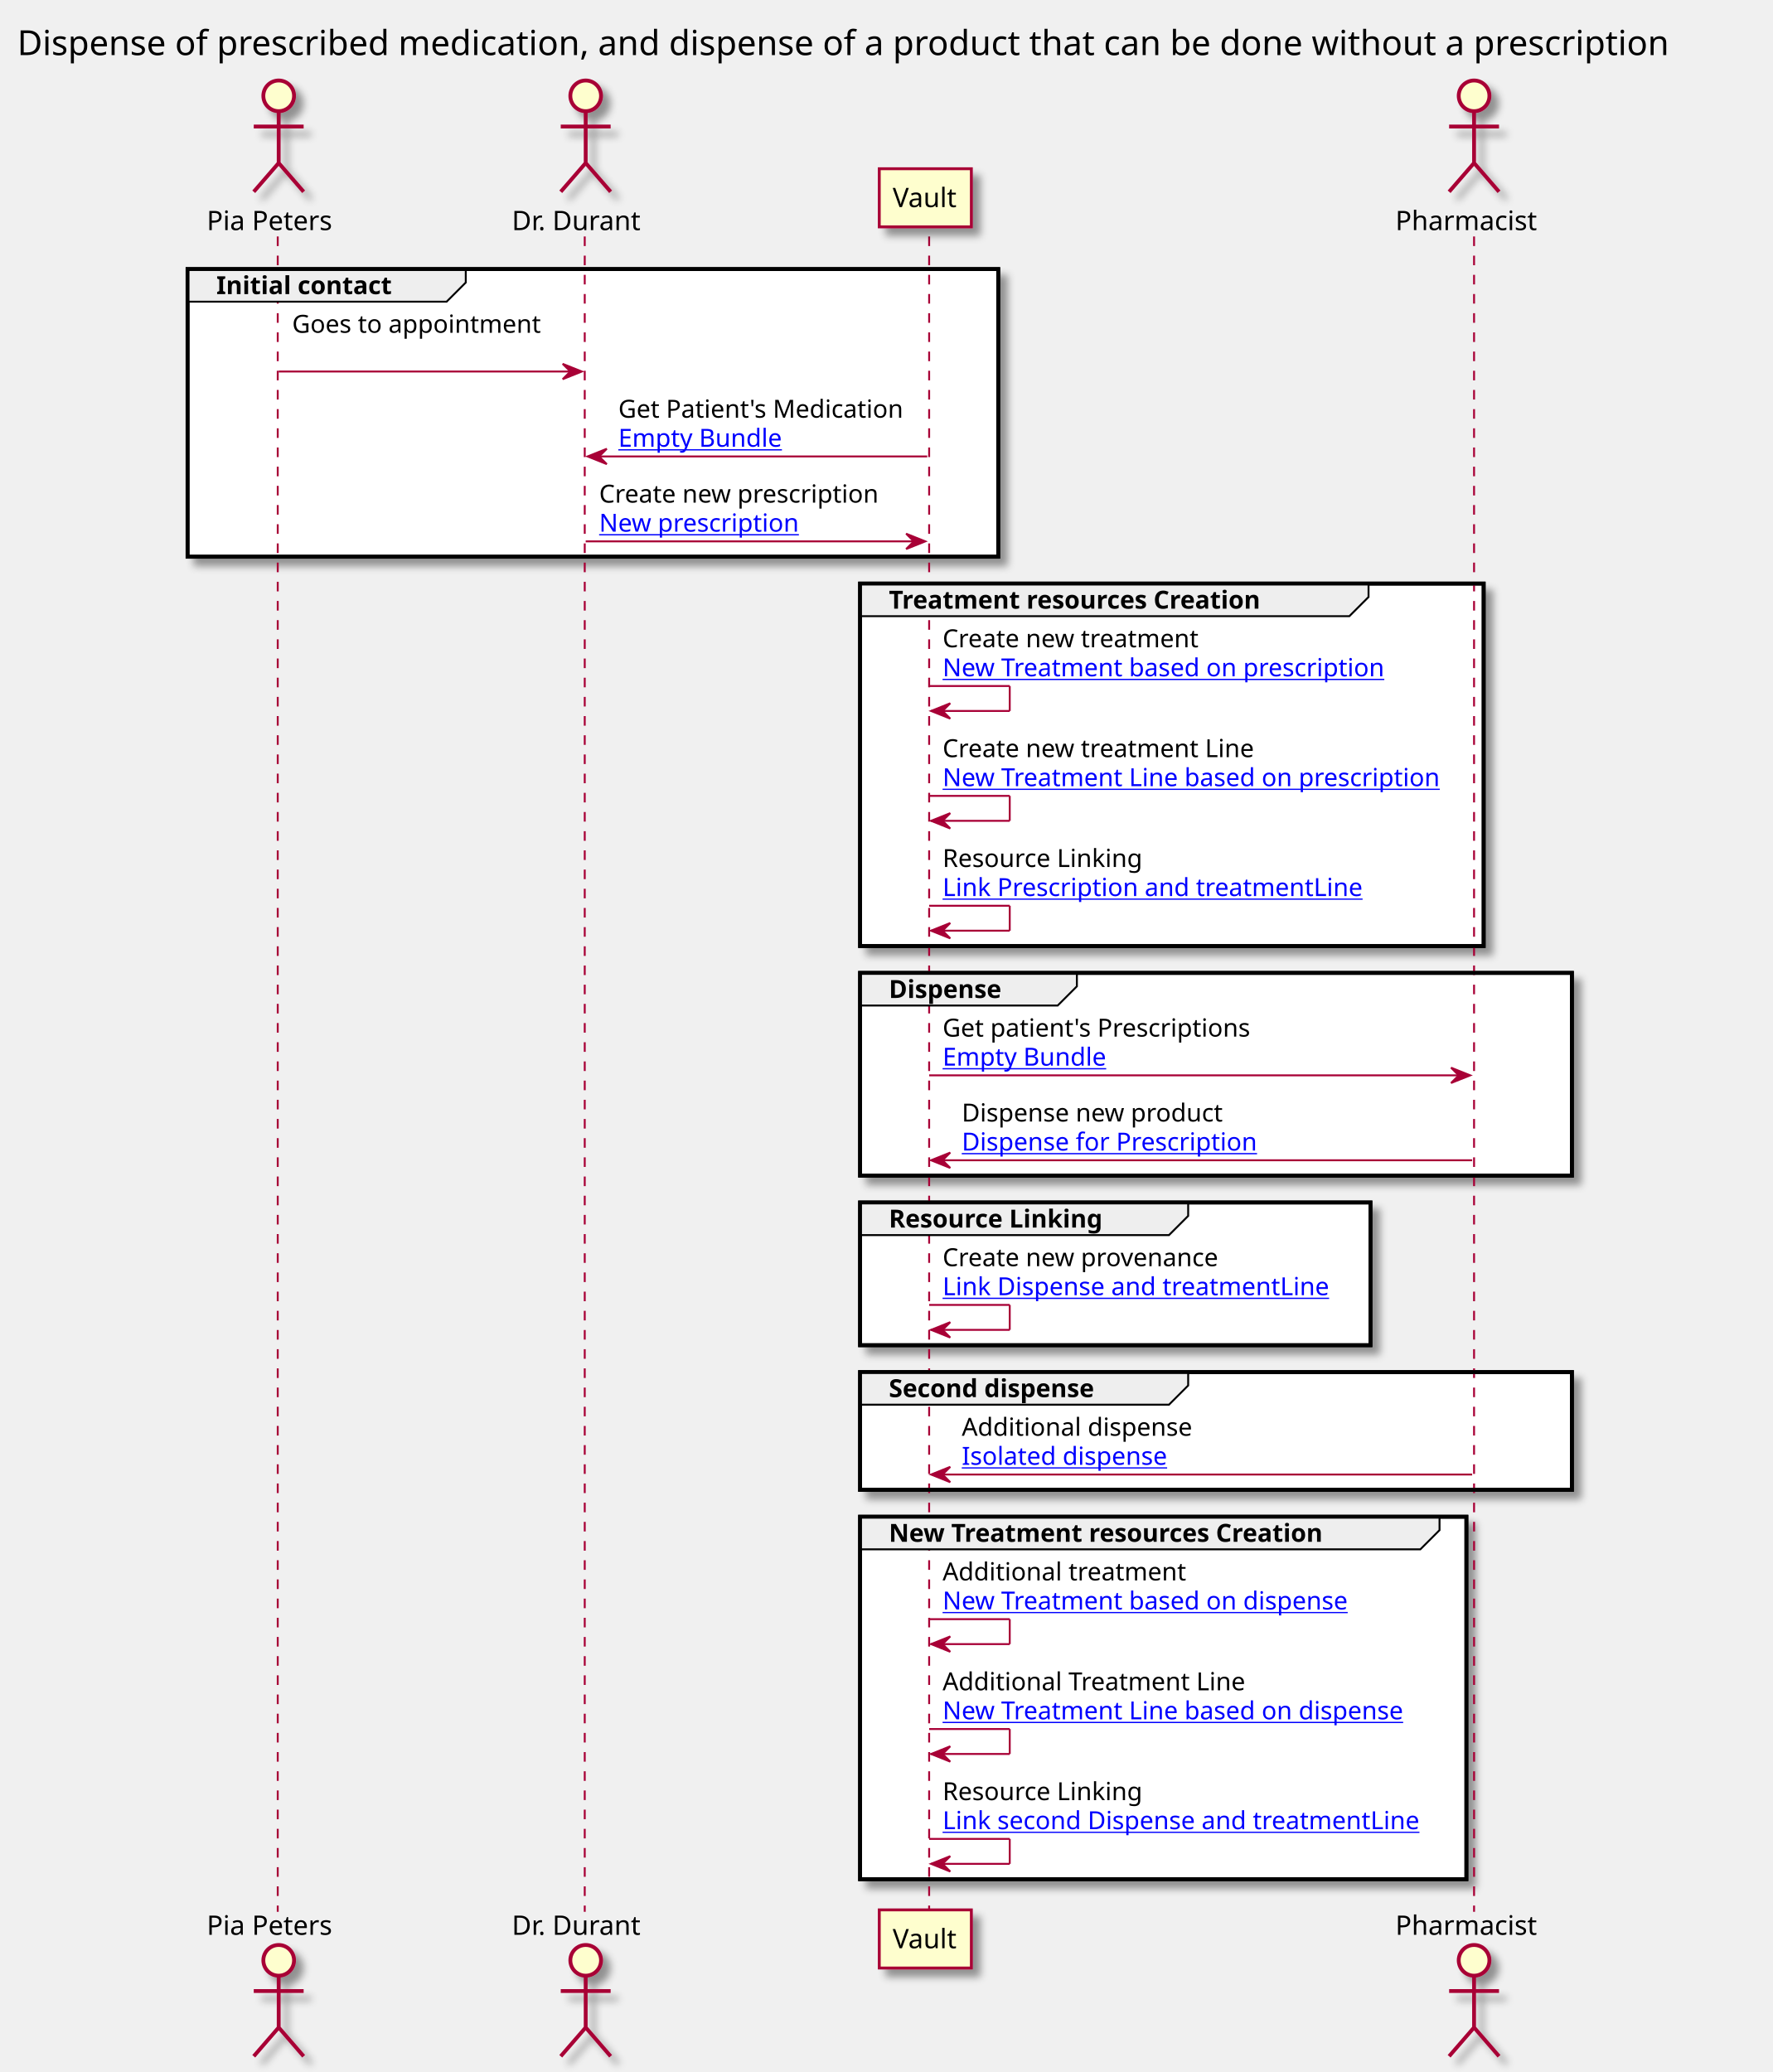
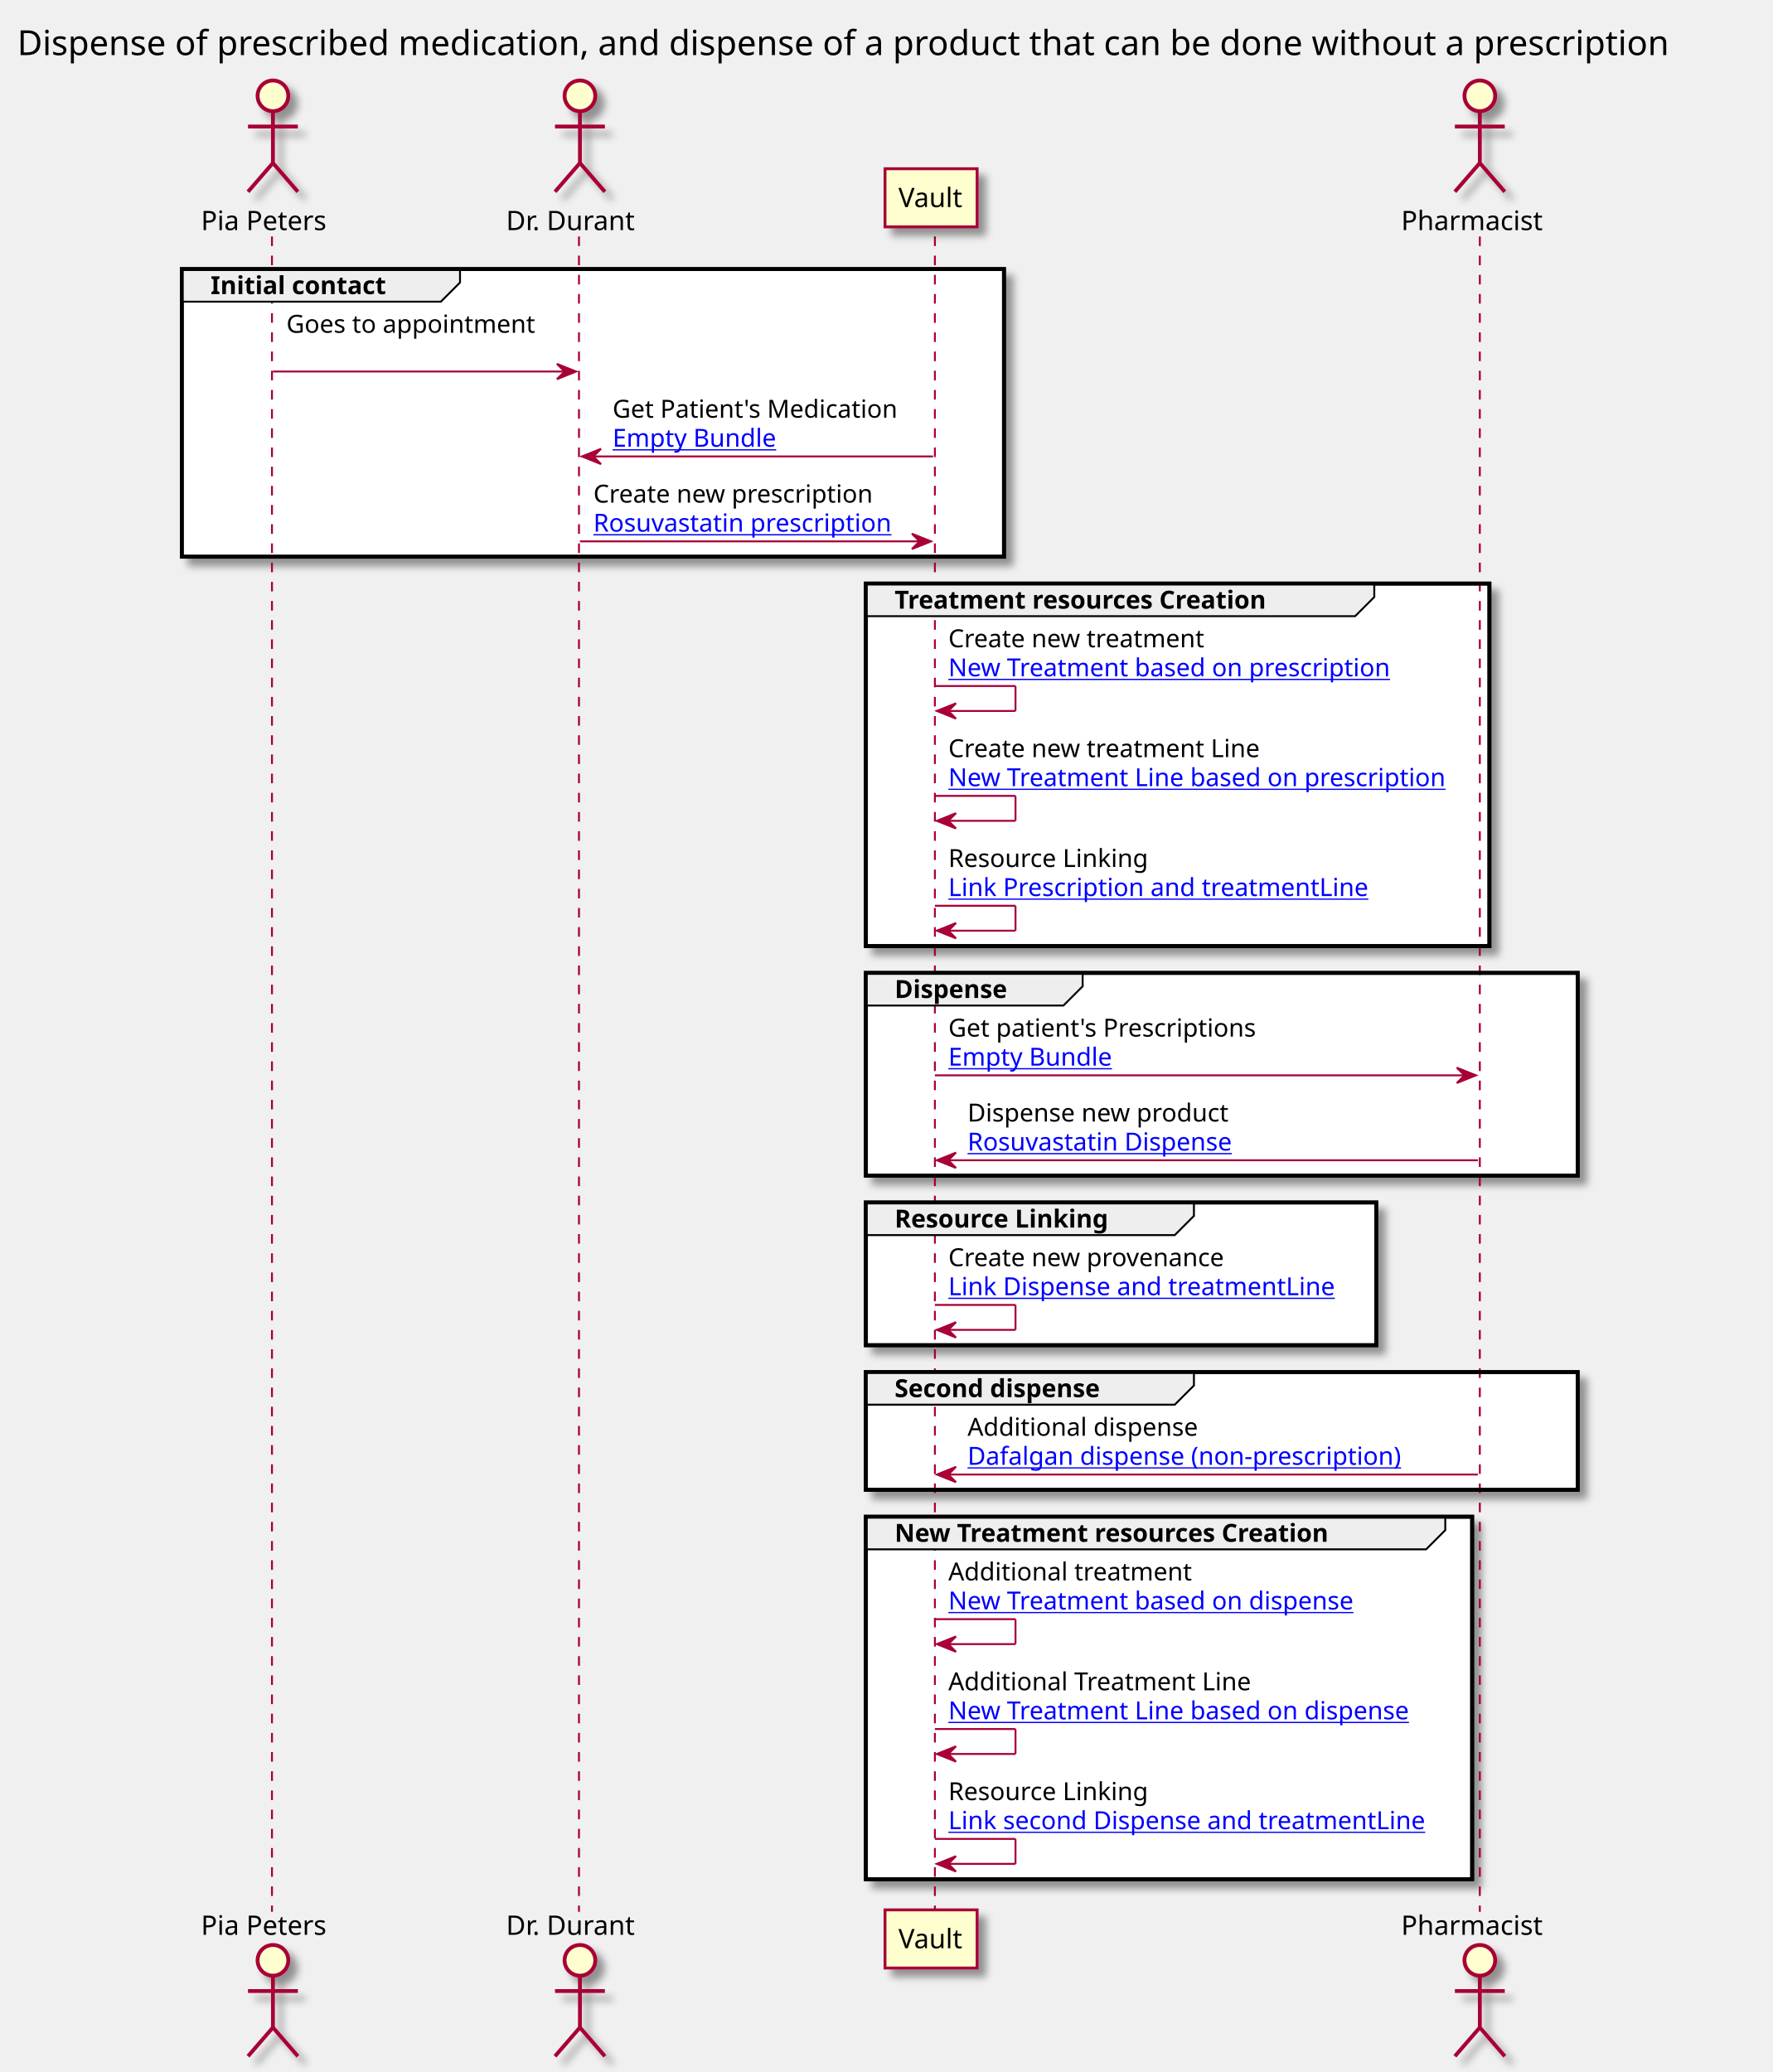
<svg xmlns="http://www.w3.org/2000/svg" xmlns:xlink="http://www.w3.org/1999/xlink" contentScriptType="application/ecmascript" contentStyleType="text/css" height="1080px" preserveAspectRatio="none" style="width:924px;height:1080px;background:#FFFFFF;" version="1.1" viewBox="0 0 924 1080" width="924px" zoomAndPan="magnify">
  <defs>
-     <filter height="300%" id="fki8hr6tgh715" width="300%" x="-1" y="-1">
+     <filter height="300%" id="f1a4vn56s13gfg" width="300%" x="-1" y="-1">
      <feGaussianBlur result="blurOut" stdDeviation="2.0" />
      <feColorMatrix in="blurOut" result="blurOut2" type="matrix" values="0 0 0 0 0 0 0 0 0 0 0 0 0 0 0 0 0 0 .4 0" />
      <feOffset dx="4.0" dy="4.0" in="blurOut2" result="blurOut3" />
      <feBlend in="SourceGraphic" in2="blurOut3" mode="normal" />
    </filter>
  </defs>
  <g>
    <text fill="#000000" font-family="sans-serif" font-size="18" lengthAdjust="spacing" textLength="899" x="9" y="28.708">Dispense of prescribed medication, and dispense of a product that can be done without a prescription</text>
-     <rect fill="#FFFFFF" filter="url(#fki8hr6tgh715)" height="149.93" style="stroke:#000000;stroke-width:2.0;" width="422.5" x="97.75" y="140.25" />
-     <rect fill="#FFFFFF" filter="url(#fki8hr6tgh715)" height="188.93" style="stroke:#000000;stroke-width:2.0;" width="325" x="448.25" y="304.18" />
-     <rect fill="#FFFFFF" filter="url(#fki8hr6tgh715)" height="105.664" style="stroke:#000000;stroke-width:2.0;" width="371" x="448.25" y="507.109" />
-     <rect fill="#FFFFFF" filter="url(#fki8hr6tgh715)" height="74.398" style="stroke:#000000;stroke-width:2.0;" width="266" x="448.25" y="626.773" />
-     <rect fill="#FFFFFF" filter="url(#fki8hr6tgh715)" height="61.398" style="stroke:#000000;stroke-width:2.0;" width="371" x="448.25" y="715.172" />
-     <rect fill="#FFFFFF" filter="url(#fki8hr6tgh715)" height="188.93" style="stroke:#000000;stroke-width:2.0;" width="316" x="448.25" y="790.57" />
-     <line style="stroke:#A80036;stroke-width:1.0;stroke-dasharray:5.0,5.0;" x1="144.75" x2="144.75" y1="123.25" y2="996.5" />
-     <line style="stroke:#A80036;stroke-width:1.0;stroke-dasharray:5.0,5.0;" x1="304.75" x2="304.75" y1="123.25" y2="996.5" />
-     <line style="stroke:#A80036;stroke-width:1.0;stroke-dasharray:5.0,5.0;" x1="484.25" x2="484.25" y1="123.25" y2="996.5" />
-     <line style="stroke:#A80036;stroke-width:1.0;stroke-dasharray:5.0,5.0;" x1="768.25" x2="768.25" y1="123.25" y2="996.5" />
-     <text fill="#000000" font-family="sans-serif" font-size="14" lengthAdjust="spacing" textLength="69" x="107.75" y="119.948">Pia Peters</text>
-     <ellipse cx="145.25" cy="49.953" fill="#FEFECE" filter="url(#fki8hr6tgh715)" rx="8" ry="8" style="stroke:#A80036;stroke-width:2.0;" />
-     <path d="M145.25,57.953 L145.25,84.953 M132.25,65.953 L158.25,65.953 M145.25,84.953 L132.25,99.953 M145.25,84.953 L158.25,99.953 " fill="none" filter="url(#fki8hr6tgh715)" style="stroke:#A80036;stroke-width:2.0;" />
-     <text fill="#000000" font-family="sans-serif" font-size="14" lengthAdjust="spacing" textLength="69" x="107.75" y="1008.495">Pia Peters</text>
-     <ellipse cx="145.25" cy="1021.797" fill="#FEFECE" filter="url(#fki8hr6tgh715)" rx="8" ry="8" style="stroke:#A80036;stroke-width:2.0;" />
-     <path d="M145.25,1029.797 L145.25,1056.797 M132.25,1037.797 L158.25,1037.797 M145.25,1056.797 L132.25,1071.797 M145.25,1056.797 L158.25,1071.797 " fill="none" filter="url(#fki8hr6tgh715)" style="stroke:#A80036;stroke-width:2.0;" />
-     <text fill="#000000" font-family="sans-serif" font-size="14" lengthAdjust="spacing" textLength="71" x="266.75" y="119.948">Dr. Durant</text>
-     <ellipse cx="305.25" cy="49.953" fill="#FEFECE" filter="url(#fki8hr6tgh715)" rx="8" ry="8" style="stroke:#A80036;stroke-width:2.0;" />
-     <path d="M305.25,57.953 L305.25,84.953 M292.25,65.953 L318.25,65.953 M305.25,84.953 L292.25,99.953 M305.25,84.953 L318.25,99.953 " fill="none" filter="url(#fki8hr6tgh715)" style="stroke:#A80036;stroke-width:2.0;" />
-     <text fill="#000000" font-family="sans-serif" font-size="14" lengthAdjust="spacing" textLength="71" x="266.75" y="1008.495">Dr. Durant</text>
-     <ellipse cx="305.25" cy="1021.797" fill="#FEFECE" filter="url(#fki8hr6tgh715)" rx="8" ry="8" style="stroke:#A80036;stroke-width:2.0;" />
-     <path d="M305.25,1029.797 L305.25,1056.797 M292.25,1037.797 L318.25,1037.797 M305.25,1056.797 L292.25,1071.797 M305.25,1056.797 L318.25,1071.797 " fill="none" filter="url(#fki8hr6tgh715)" style="stroke:#A80036;stroke-width:2.0;" />
-     <rect fill="#FEFECE" filter="url(#fki8hr6tgh715)" height="30.297" style="stroke:#A80036;stroke-width:1.5;" width="48" x="458.25" y="87.953" />
-     <text fill="#000000" font-family="sans-serif" font-size="14" lengthAdjust="spacing" textLength="34" x="465.25" y="107.948">Vault</text>
-     <rect fill="#FEFECE" filter="url(#fki8hr6tgh715)" height="30.297" style="stroke:#A80036;stroke-width:1.5;" width="48" x="458.25" y="995.5" />
-     <text fill="#000000" font-family="sans-serif" font-size="14" lengthAdjust="spacing" textLength="34" x="465.25" y="1015.495">Vault</text>
-     <text fill="#000000" font-family="sans-serif" font-size="14" lengthAdjust="spacing" textLength="76" x="727.25" y="119.948">Pharmacist</text>
-     <ellipse cx="768.25" cy="49.953" fill="#FEFECE" filter="url(#fki8hr6tgh715)" rx="8" ry="8" style="stroke:#A80036;stroke-width:2.0;" />
-     <path d="M768.25,57.953 L768.25,84.953 M755.25,65.953 L781.25,65.953 M768.25,84.953 L755.25,99.953 M768.25,84.953 L781.25,99.953 " fill="none" filter="url(#fki8hr6tgh715)" style="stroke:#A80036;stroke-width:2.0;" />
-     <text fill="#000000" font-family="sans-serif" font-size="14" lengthAdjust="spacing" textLength="76" x="727.25" y="1008.495">Pharmacist</text>
-     <ellipse cx="768.25" cy="1021.797" fill="#FEFECE" filter="url(#fki8hr6tgh715)" rx="8" ry="8" style="stroke:#A80036;stroke-width:2.0;" />
-     <path d="M768.25,1029.797 L768.25,1056.797 M755.25,1037.797 L781.25,1037.797 M768.25,1056.797 L755.25,1071.797 M768.25,1056.797 L781.25,1071.797 " fill="none" filter="url(#fki8hr6tgh715)" style="stroke:#A80036;stroke-width:2.0;" />
-     <path d="M97.75,140.25 L242.75,140.25 L242.75,147.25 L232.75,157.25 L97.75,157.25 L97.75,140.25 " fill="#EEEEEE" style="stroke:#000000;stroke-width:1.0;" />
-     <rect fill="none" height="149.93" style="stroke:#000000;stroke-width:2.0;" width="422.5" x="97.75" y="140.25" />
-     <text fill="#000000" font-family="sans-serif" font-size="13" font-weight="bold" lengthAdjust="spacing" textLength="100" x="112.75" y="153.317">Initial contact</text>
-     <polygon fill="#A80036" points="293.25,189.648,303.25,193.648,293.25,197.648,297.25,193.648" style="stroke:#A80036;stroke-width:1.0;" />
-     <line style="stroke:#A80036;stroke-width:1.0;" x1="145.25" x2="299.25" y1="193.648" y2="193.648" />
-     <text fill="#000000" font-family="sans-serif" font-size="13" lengthAdjust="spacing" textLength="136" x="152.25" y="173.45">Goes to appointment</text>
-     <text fill="#000000" font-family="sans-serif" font-size="13" lengthAdjust="spacing" textLength="0" x="156.25" y="188.583" />
-     <polygon fill="#A80036" points="316.25,233.914,306.25,237.914,316.25,241.914,312.25,237.914" style="stroke:#A80036;stroke-width:1.0;" />
-     <line style="stroke:#A80036;stroke-width:1.0;" x1="310.25" x2="483.25" y1="237.914" y2="237.914" />
-     <text fill="#000000" font-family="sans-serif" font-size="13" lengthAdjust="spacing" textLength="155" x="322.25" y="217.715">Get Patient's Medication</text>
+     <rect fill="#FFFFFF" filter="url(#f1a4vn56s13gfg)" height="149.93" style="stroke:#000000;stroke-width:2.0;" width="428.5" x="94.75" y="140.25" />
+     <rect fill="#FFFFFF" filter="url(#f1a4vn56s13gfg)" height="188.93" style="stroke:#000000;stroke-width:2.0;" width="325" x="451.25" y="304.18" />
+     <rect fill="#FFFFFF" filter="url(#f1a4vn56s13gfg)" height="105.664" style="stroke:#000000;stroke-width:2.0;" width="371" x="451.25" y="507.109" />
+     <rect fill="#FFFFFF" filter="url(#f1a4vn56s13gfg)" height="74.398" style="stroke:#000000;stroke-width:2.0;" width="266" x="451.25" y="626.773" />
+     <rect fill="#FFFFFF" filter="url(#f1a4vn56s13gfg)" height="61.398" style="stroke:#000000;stroke-width:2.0;" width="371" x="451.25" y="715.172" />
+     <rect fill="#FFFFFF" filter="url(#f1a4vn56s13gfg)" height="188.93" style="stroke:#000000;stroke-width:2.0;" width="316" x="451.25" y="790.57" />
+     <line style="stroke:#A80036;stroke-width:1.0;stroke-dasharray:5.0,5.0;" x1="141.75" x2="141.75" y1="123.25" y2="996.5" />
+     <line style="stroke:#A80036;stroke-width:1.0;stroke-dasharray:5.0,5.0;" x1="301.75" x2="301.75" y1="123.25" y2="996.5" />
+     <line style="stroke:#A80036;stroke-width:1.0;stroke-dasharray:5.0,5.0;" x1="487.25" x2="487.25" y1="123.25" y2="996.5" />
+     <line style="stroke:#A80036;stroke-width:1.0;stroke-dasharray:5.0,5.0;" x1="771.25" x2="771.25" y1="123.25" y2="996.5" />
+     <text fill="#000000" font-family="sans-serif" font-size="14" lengthAdjust="spacing" textLength="69" x="104.75" y="119.948">Pia Peters</text>
+     <ellipse cx="142.25" cy="49.953" fill="#FEFECE" filter="url(#f1a4vn56s13gfg)" rx="8" ry="8" style="stroke:#A80036;stroke-width:2.0;" />
+     <path d="M142.25,57.953 L142.25,84.953 M129.25,65.953 L155.25,65.953 M142.25,84.953 L129.25,99.953 M142.25,84.953 L155.25,99.953 " fill="none" filter="url(#f1a4vn56s13gfg)" style="stroke:#A80036;stroke-width:2.0;" />
+     <text fill="#000000" font-family="sans-serif" font-size="14" lengthAdjust="spacing" textLength="69" x="104.75" y="1008.495">Pia Peters</text>
+     <ellipse cx="142.25" cy="1021.797" fill="#FEFECE" filter="url(#f1a4vn56s13gfg)" rx="8" ry="8" style="stroke:#A80036;stroke-width:2.0;" />
+     <path d="M142.25,1029.797 L142.25,1056.797 M129.25,1037.797 L155.25,1037.797 M142.25,1056.797 L129.25,1071.797 M142.25,1056.797 L155.25,1071.797 " fill="none" filter="url(#f1a4vn56s13gfg)" style="stroke:#A80036;stroke-width:2.0;" />
+     <text fill="#000000" font-family="sans-serif" font-size="14" lengthAdjust="spacing" textLength="71" x="263.75" y="119.948">Dr. Durant</text>
+     <ellipse cx="302.25" cy="49.953" fill="#FEFECE" filter="url(#f1a4vn56s13gfg)" rx="8" ry="8" style="stroke:#A80036;stroke-width:2.0;" />
+     <path d="M302.25,57.953 L302.25,84.953 M289.25,65.953 L315.25,65.953 M302.25,84.953 L289.25,99.953 M302.25,84.953 L315.25,99.953 " fill="none" filter="url(#f1a4vn56s13gfg)" style="stroke:#A80036;stroke-width:2.0;" />
+     <text fill="#000000" font-family="sans-serif" font-size="14" lengthAdjust="spacing" textLength="71" x="263.75" y="1008.495">Dr. Durant</text>
+     <ellipse cx="302.25" cy="1021.797" fill="#FEFECE" filter="url(#f1a4vn56s13gfg)" rx="8" ry="8" style="stroke:#A80036;stroke-width:2.0;" />
+     <path d="M302.25,1029.797 L302.25,1056.797 M289.25,1037.797 L315.25,1037.797 M302.25,1056.797 L289.25,1071.797 M302.25,1056.797 L315.25,1071.797 " fill="none" filter="url(#f1a4vn56s13gfg)" style="stroke:#A80036;stroke-width:2.0;" />
+     <rect fill="#FEFECE" filter="url(#f1a4vn56s13gfg)" height="30.297" style="stroke:#A80036;stroke-width:1.5;" width="48" x="461.25" y="87.953" />
+     <text fill="#000000" font-family="sans-serif" font-size="14" lengthAdjust="spacing" textLength="34" x="468.25" y="107.948">Vault</text>
+     <rect fill="#FEFECE" filter="url(#f1a4vn56s13gfg)" height="30.297" style="stroke:#A80036;stroke-width:1.5;" width="48" x="461.25" y="995.5" />
+     <text fill="#000000" font-family="sans-serif" font-size="14" lengthAdjust="spacing" textLength="34" x="468.25" y="1015.495">Vault</text>
+     <text fill="#000000" font-family="sans-serif" font-size="14" lengthAdjust="spacing" textLength="76" x="730.25" y="119.948">Pharmacist</text>
+     <ellipse cx="771.25" cy="49.953" fill="#FEFECE" filter="url(#f1a4vn56s13gfg)" rx="8" ry="8" style="stroke:#A80036;stroke-width:2.0;" />
+     <path d="M771.25,57.953 L771.25,84.953 M758.25,65.953 L784.25,65.953 M771.25,84.953 L758.25,99.953 M771.25,84.953 L784.25,99.953 " fill="none" filter="url(#f1a4vn56s13gfg)" style="stroke:#A80036;stroke-width:2.0;" />
+     <text fill="#000000" font-family="sans-serif" font-size="14" lengthAdjust="spacing" textLength="76" x="730.25" y="1008.495">Pharmacist</text>
+     <ellipse cx="771.25" cy="1021.797" fill="#FEFECE" filter="url(#f1a4vn56s13gfg)" rx="8" ry="8" style="stroke:#A80036;stroke-width:2.0;" />
+     <path d="M771.25,1029.797 L771.25,1056.797 M758.25,1037.797 L784.25,1037.797 M771.25,1056.797 L758.25,1071.797 M771.25,1056.797 L784.25,1071.797 " fill="none" filter="url(#f1a4vn56s13gfg)" style="stroke:#A80036;stroke-width:2.0;" />
+     <path d="M94.75,140.25 L239.75,140.25 L239.75,147.25 L229.75,157.25 L94.75,157.25 L94.75,140.25 " fill="#EEEEEE" style="stroke:#000000;stroke-width:1.0;" />
+     <rect fill="none" height="149.93" style="stroke:#000000;stroke-width:2.0;" width="428.5" x="94.75" y="140.25" />
+     <text fill="#000000" font-family="sans-serif" font-size="13" font-weight="bold" lengthAdjust="spacing" textLength="100" x="109.75" y="153.317">Initial contact</text>
+     <polygon fill="#A80036" points="290.25,189.648,300.25,193.648,290.25,197.648,294.25,193.648" style="stroke:#A80036;stroke-width:1.0;" />
+     <line style="stroke:#A80036;stroke-width:1.0;" x1="142.25" x2="296.25" y1="193.648" y2="193.648" />
+     <text fill="#000000" font-family="sans-serif" font-size="13" lengthAdjust="spacing" textLength="136" x="149.25" y="173.45">Goes to appointment</text>
+     <text fill="#000000" font-family="sans-serif" font-size="13" lengthAdjust="spacing" textLength="0" x="153.25" y="188.583" />
+     <polygon fill="#A80036" points="313.25,233.914,303.25,237.914,313.25,241.914,309.25,237.914" style="stroke:#A80036;stroke-width:1.0;" />
+     <line style="stroke:#A80036;stroke-width:1.0;" x1="307.25" x2="486.25" y1="237.914" y2="237.914" />
+     <text fill="#000000" font-family="sans-serif" font-size="13" lengthAdjust="spacing" textLength="155" x="319.25" y="217.715">Get Patient's Medication</text>
    <a href="ExampleScenario-example-4-scenario-resources.html#EB" target="_top" title="ExampleScenario-example-4-scenario-resources.html#EB" xlink:actuate="onRequest" xlink:href="ExampleScenario-example-4-scenario-resources.html#EB" xlink:show="new" xlink:title="ExampleScenario-example-4-scenario-resources.html#EB" xlink:type="simple">
-       <text fill="#0000FF" font-family="sans-serif" font-size="13" lengthAdjust="spacing" text-decoration="underline" textLength="89" x="322.25" y="232.848">Empty Bundle</text>
+       <text fill="#0000FF" font-family="sans-serif" font-size="13" lengthAdjust="spacing" text-decoration="underline" textLength="89" x="319.25" y="232.848">Empty Bundle</text>
    </a>
-     <polygon fill="#A80036" points="472.25,278.18,482.25,282.18,472.25,286.18,476.25,282.18" style="stroke:#A80036;stroke-width:1.0;" />
-     <line style="stroke:#A80036;stroke-width:1.0;" x1="305.25" x2="478.25" y1="282.18" y2="282.18" />
-     <text fill="#000000" font-family="sans-serif" font-size="13" lengthAdjust="spacing" textLength="151" x="312.25" y="261.981">Create new prescription</text>
+     <polygon fill="#A80036" points="475.25,278.18,485.25,282.18,475.25,286.18,479.25,282.18" style="stroke:#A80036;stroke-width:1.0;" />
+     <line style="stroke:#A80036;stroke-width:1.0;" x1="302.25" x2="481.25" y1="282.18" y2="282.18" />
+     <text fill="#000000" font-family="sans-serif" font-size="13" lengthAdjust="spacing" textLength="151" x="309.25" y="261.981">Create new prescription</text>
    <a href="ExampleScenario-example-4-scenario-resources.html#4-1-prescription" target="_top" title="ExampleScenario-example-4-scenario-resources.html#4-1-prescription" xlink:actuate="onRequest" xlink:href="ExampleScenario-example-4-scenario-resources.html#4-1-prescription" xlink:show="new" xlink:title="ExampleScenario-example-4-scenario-resources.html#4-1-prescription" xlink:type="simple">
-       <text fill="#0000FF" font-family="sans-serif" font-size="13" lengthAdjust="spacing" text-decoration="underline" textLength="106" x="312.25" y="277.114">New prescription</text>
+       <text fill="#0000FF" font-family="sans-serif" font-size="13" lengthAdjust="spacing" text-decoration="underline" textLength="161" x="309.25" y="277.114">Rosuvastatin prescription</text>
    </a>
-     <path d="M448.25,304.18 L713.25,304.18 L713.25,311.18 L703.25,321.18 L448.25,321.18 L448.25,304.18 " fill="#EEEEEE" style="stroke:#000000;stroke-width:1.0;" />
-     <rect fill="none" height="188.93" style="stroke:#000000;stroke-width:2.0;" width="325" x="448.25" y="304.18" />
-     <text fill="#000000" font-family="sans-serif" font-size="13" font-weight="bold" lengthAdjust="spacing" textLength="220" x="463.25" y="317.247">Treatment resources Creation</text>
-     <line style="stroke:#A80036;stroke-width:1.0;" x1="484.25" x2="526.25" y1="357.578" y2="357.578" />
-     <line style="stroke:#A80036;stroke-width:1.0;" x1="526.25" x2="526.25" y1="357.578" y2="370.578" />
-     <line style="stroke:#A80036;stroke-width:1.0;" x1="485.25" x2="526.25" y1="370.578" y2="370.578" />
-     <polygon fill="#A80036" points="495.25,366.578,485.25,370.578,495.25,374.578,491.25,370.578" style="stroke:#A80036;stroke-width:1.0;" />
-     <text fill="#000000" font-family="sans-serif" font-size="13" lengthAdjust="spacing" textLength="141" x="491.25" y="337.379">Create new treatment</text>
+     <path d="M451.25,304.18 L716.25,304.18 L716.25,311.18 L706.25,321.18 L451.25,321.18 L451.25,304.18 " fill="#EEEEEE" style="stroke:#000000;stroke-width:1.0;" />
+     <rect fill="none" height="188.93" style="stroke:#000000;stroke-width:2.0;" width="325" x="451.25" y="304.18" />
+     <text fill="#000000" font-family="sans-serif" font-size="13" font-weight="bold" lengthAdjust="spacing" textLength="220" x="466.25" y="317.247">Treatment resources Creation</text>
+     <line style="stroke:#A80036;stroke-width:1.0;" x1="487.25" x2="529.25" y1="357.578" y2="357.578" />
+     <line style="stroke:#A80036;stroke-width:1.0;" x1="529.25" x2="529.25" y1="357.578" y2="370.578" />
+     <line style="stroke:#A80036;stroke-width:1.0;" x1="488.25" x2="529.25" y1="370.578" y2="370.578" />
+     <polygon fill="#A80036" points="498.25,366.578,488.25,370.578,498.25,374.578,494.25,370.578" style="stroke:#A80036;stroke-width:1.0;" />
+     <text fill="#000000" font-family="sans-serif" font-size="13" lengthAdjust="spacing" textLength="141" x="494.25" y="337.379">Create new treatment</text>
    <a href="ExampleScenario-example-4-scenario-resources.html#4-1-treatment" target="_top" title="ExampleScenario-example-4-scenario-resources.html#4-1-treatment" xlink:actuate="onRequest" xlink:href="ExampleScenario-example-4-scenario-resources.html#4-1-treatment" xlink:show="new" xlink:title="ExampleScenario-example-4-scenario-resources.html#4-1-treatment" xlink:type="simple">
-       <text fill="#0000FF" font-family="sans-serif" font-size="13" lengthAdjust="spacing" text-decoration="underline" textLength="240" x="491.25" y="352.512">New Treatment based on prescription</text>
+       <text fill="#0000FF" font-family="sans-serif" font-size="13" lengthAdjust="spacing" text-decoration="underline" textLength="240" x="494.25" y="352.512">New Treatment based on prescription</text>
    </a>
-     <line style="stroke:#A80036;stroke-width:1.0;" x1="484.25" x2="526.25" y1="414.844" y2="414.844" />
-     <line style="stroke:#A80036;stroke-width:1.0;" x1="526.25" x2="526.25" y1="414.844" y2="427.844" />
-     <line style="stroke:#A80036;stroke-width:1.0;" x1="485.25" x2="526.25" y1="427.844" y2="427.844" />
-     <polygon fill="#A80036" points="495.25,423.844,485.25,427.844,495.25,431.844,491.25,427.844" style="stroke:#A80036;stroke-width:1.0;" />
-     <text fill="#000000" font-family="sans-serif" font-size="13" lengthAdjust="spacing" textLength="171" x="491.25" y="394.645">Create new treatment Line</text>
+     <line style="stroke:#A80036;stroke-width:1.0;" x1="487.25" x2="529.25" y1="414.844" y2="414.844" />
+     <line style="stroke:#A80036;stroke-width:1.0;" x1="529.25" x2="529.25" y1="414.844" y2="427.844" />
+     <line style="stroke:#A80036;stroke-width:1.0;" x1="488.25" x2="529.25" y1="427.844" y2="427.844" />
+     <polygon fill="#A80036" points="498.25,423.844,488.25,427.844,498.25,431.844,494.25,427.844" style="stroke:#A80036;stroke-width:1.0;" />
+     <text fill="#000000" font-family="sans-serif" font-size="13" lengthAdjust="spacing" textLength="171" x="494.25" y="394.645">Create new treatment Line</text>
    <a href="ExampleScenario-example-4-scenario-resources.html#4-1-treatmentLine" target="_top" title="ExampleScenario-example-4-scenario-resources.html#4-1-treatmentLine" xlink:actuate="onRequest" xlink:href="ExampleScenario-example-4-scenario-resources.html#4-1-treatmentLine" xlink:show="new" xlink:title="ExampleScenario-example-4-scenario-resources.html#4-1-treatmentLine" xlink:type="simple">
-       <text fill="#0000FF" font-family="sans-serif" font-size="13" lengthAdjust="spacing" text-decoration="underline" textLength="270" x="491.25" y="409.778">New Treatment Line based on prescription</text>
+       <text fill="#0000FF" font-family="sans-serif" font-size="13" lengthAdjust="spacing" text-decoration="underline" textLength="270" x="494.25" y="409.778">New Treatment Line based on prescription</text>
    </a>
-     <line style="stroke:#A80036;stroke-width:1.0;" x1="484.25" x2="526.25" y1="472.109" y2="472.109" />
-     <line style="stroke:#A80036;stroke-width:1.0;" x1="526.25" x2="526.25" y1="472.109" y2="485.109" />
-     <line style="stroke:#A80036;stroke-width:1.0;" x1="485.25" x2="526.25" y1="485.109" y2="485.109" />
-     <polygon fill="#A80036" points="495.25,481.109,485.25,485.109,495.25,489.109,491.25,485.109" style="stroke:#A80036;stroke-width:1.0;" />
-     <text fill="#000000" font-family="sans-serif" font-size="13" lengthAdjust="spacing" textLength="107" x="491.25" y="451.911">Resource Linking</text>
+     <line style="stroke:#A80036;stroke-width:1.0;" x1="487.25" x2="529.25" y1="472.109" y2="472.109" />
+     <line style="stroke:#A80036;stroke-width:1.0;" x1="529.25" x2="529.25" y1="472.109" y2="485.109" />
+     <line style="stroke:#A80036;stroke-width:1.0;" x1="488.25" x2="529.25" y1="485.109" y2="485.109" />
+     <polygon fill="#A80036" points="498.25,481.109,488.25,485.109,498.25,489.109,494.25,485.109" style="stroke:#A80036;stroke-width:1.0;" />
+     <text fill="#000000" font-family="sans-serif" font-size="13" lengthAdjust="spacing" textLength="107" x="494.25" y="451.911">Resource Linking</text>
    <a href="ExampleScenario-example-4-scenario-resources.html#4-1-provenance" target="_top" title="ExampleScenario-example-4-scenario-resources.html#4-1-provenance" xlink:actuate="onRequest" xlink:href="ExampleScenario-example-4-scenario-resources.html#4-1-provenance" xlink:show="new" xlink:title="ExampleScenario-example-4-scenario-resources.html#4-1-provenance" xlink:type="simple">
-       <text fill="#0000FF" font-family="sans-serif" font-size="13" lengthAdjust="spacing" text-decoration="underline" textLength="227" x="491.25" y="467.043">Link Prescription and treatmentLine</text>
+       <text fill="#0000FF" font-family="sans-serif" font-size="13" lengthAdjust="spacing" text-decoration="underline" textLength="227" x="494.25" y="467.043">Link Prescription and treatmentLine</text>
    </a>
-     <path d="M448.25,507.109 L561.25,507.109 L561.25,514.109 L551.25,524.109 L448.25,524.109 L448.25,507.109 " fill="#EEEEEE" style="stroke:#000000;stroke-width:1.0;" />
-     <rect fill="none" height="105.664" style="stroke:#000000;stroke-width:2.0;" width="371" x="448.25" y="507.109" />
-     <text fill="#000000" font-family="sans-serif" font-size="13" font-weight="bold" lengthAdjust="spacing" textLength="68" x="463.25" y="520.176">Dispense</text>
-     <polygon fill="#A80036" points="756.25,556.508,766.25,560.508,756.25,564.508,760.25,560.508" style="stroke:#A80036;stroke-width:1.0;" />
-     <line style="stroke:#A80036;stroke-width:1.0;" x1="484.25" x2="762.25" y1="560.508" y2="560.508" />
-     <text fill="#000000" font-family="sans-serif" font-size="13" lengthAdjust="spacing" textLength="168" x="491.25" y="540.309">Get patient's Prescriptions</text>
+     <path d="M451.25,507.109 L564.25,507.109 L564.25,514.109 L554.25,524.109 L451.25,524.109 L451.25,507.109 " fill="#EEEEEE" style="stroke:#000000;stroke-width:1.0;" />
+     <rect fill="none" height="105.664" style="stroke:#000000;stroke-width:2.0;" width="371" x="451.25" y="507.109" />
+     <text fill="#000000" font-family="sans-serif" font-size="13" font-weight="bold" lengthAdjust="spacing" textLength="68" x="466.25" y="520.176">Dispense</text>
+     <polygon fill="#A80036" points="759.25,556.508,769.25,560.508,759.25,564.508,763.25,560.508" style="stroke:#A80036;stroke-width:1.0;" />
+     <line style="stroke:#A80036;stroke-width:1.0;" x1="487.25" x2="765.25" y1="560.508" y2="560.508" />
+     <text fill="#000000" font-family="sans-serif" font-size="13" lengthAdjust="spacing" textLength="168" x="494.25" y="540.309">Get patient's Prescriptions</text>
    <a href="ExampleScenario-example-4-scenario-resources.html#EB" target="_top" title="ExampleScenario-example-4-scenario-resources.html#EB" xlink:actuate="onRequest" xlink:href="ExampleScenario-example-4-scenario-resources.html#EB" xlink:show="new" xlink:title="ExampleScenario-example-4-scenario-resources.html#EB" xlink:type="simple">
-       <text fill="#0000FF" font-family="sans-serif" font-size="13" lengthAdjust="spacing" text-decoration="underline" textLength="89" x="491.25" y="555.442">Empty Bundle</text>
+       <text fill="#0000FF" font-family="sans-serif" font-size="13" lengthAdjust="spacing" text-decoration="underline" textLength="89" x="494.25" y="555.442">Empty Bundle</text>
    </a>
-     <polygon fill="#A80036" points="495.25,600.773,485.25,604.773,495.25,608.773,491.25,604.773" style="stroke:#A80036;stroke-width:1.0;" />
-     <line style="stroke:#A80036;stroke-width:1.0;" x1="489.25" x2="767.25" y1="604.773" y2="604.773" />
-     <text fill="#000000" font-family="sans-serif" font-size="13" lengthAdjust="spacing" textLength="141" x="501.25" y="584.575">Dispense new product</text>
+     <polygon fill="#A80036" points="498.25,600.773,488.25,604.773,498.25,608.773,494.25,604.773" style="stroke:#A80036;stroke-width:1.0;" />
+     <line style="stroke:#A80036;stroke-width:1.0;" x1="492.25" x2="770.25" y1="604.773" y2="604.773" />
+     <text fill="#000000" font-family="sans-serif" font-size="13" lengthAdjust="spacing" textLength="141" x="504.25" y="584.575">Dispense new product</text>
    <a href="ExampleScenario-example-4-scenario-resources.html#4-1-dispense" target="_top" title="ExampleScenario-example-4-scenario-resources.html#4-1-dispense" xlink:actuate="onRequest" xlink:href="ExampleScenario-example-4-scenario-resources.html#4-1-dispense" xlink:show="new" xlink:title="ExampleScenario-example-4-scenario-resources.html#4-1-dispense" xlink:type="simple">
-       <text fill="#0000FF" font-family="sans-serif" font-size="13" lengthAdjust="spacing" text-decoration="underline" textLength="159" x="501.25" y="599.707">Dispense for Prescription</text>
+       <text fill="#0000FF" font-family="sans-serif" font-size="13" lengthAdjust="spacing" text-decoration="underline" textLength="145" x="504.25" y="599.707">Rosuvastatin Dispense</text>
    </a>
-     <path d="M448.25,626.773 L619.25,626.773 L619.25,633.773 L609.25,643.773 L448.25,643.773 L448.25,626.773 " fill="#EEEEEE" style="stroke:#000000;stroke-width:1.0;" />
-     <rect fill="none" height="74.398" style="stroke:#000000;stroke-width:2.0;" width="266" x="448.25" y="626.773" />
-     <text fill="#000000" font-family="sans-serif" font-size="13" font-weight="bold" lengthAdjust="spacing" textLength="126" x="463.25" y="639.84">Resource Linking</text>
-     <line style="stroke:#A80036;stroke-width:1.0;" x1="484.25" x2="526.25" y1="680.172" y2="680.172" />
-     <line style="stroke:#A80036;stroke-width:1.0;" x1="526.25" x2="526.25" y1="680.172" y2="693.172" />
-     <line style="stroke:#A80036;stroke-width:1.0;" x1="485.25" x2="526.25" y1="693.172" y2="693.172" />
-     <polygon fill="#A80036" points="495.25,689.172,485.25,693.172,495.25,697.172,491.25,693.172" style="stroke:#A80036;stroke-width:1.0;" />
-     <text fill="#000000" font-family="sans-serif" font-size="13" lengthAdjust="spacing" textLength="151" x="491.25" y="659.973">Create new provenance</text>
+     <path d="M451.25,626.773 L622.25,626.773 L622.25,633.773 L612.25,643.773 L451.25,643.773 L451.25,626.773 " fill="#EEEEEE" style="stroke:#000000;stroke-width:1.0;" />
+     <rect fill="none" height="74.398" style="stroke:#000000;stroke-width:2.0;" width="266" x="451.25" y="626.773" />
+     <text fill="#000000" font-family="sans-serif" font-size="13" font-weight="bold" lengthAdjust="spacing" textLength="126" x="466.25" y="639.84">Resource Linking</text>
+     <line style="stroke:#A80036;stroke-width:1.0;" x1="487.25" x2="529.25" y1="680.172" y2="680.172" />
+     <line style="stroke:#A80036;stroke-width:1.0;" x1="529.25" x2="529.25" y1="680.172" y2="693.172" />
+     <line style="stroke:#A80036;stroke-width:1.0;" x1="488.25" x2="529.25" y1="693.172" y2="693.172" />
+     <polygon fill="#A80036" points="498.25,689.172,488.25,693.172,498.25,697.172,494.25,693.172" style="stroke:#A80036;stroke-width:1.0;" />
+     <text fill="#000000" font-family="sans-serif" font-size="13" lengthAdjust="spacing" textLength="151" x="494.25" y="659.973">Create new provenance</text>
    <a href="ExampleScenario-example-4-scenario-resources.html#4-2-provenance" target="_top" title="ExampleScenario-example-4-scenario-resources.html#4-2-provenance" xlink:actuate="onRequest" xlink:href="ExampleScenario-example-4-scenario-resources.html#4-2-provenance" xlink:show="new" xlink:title="ExampleScenario-example-4-scenario-resources.html#4-2-provenance" xlink:type="simple">
-       <text fill="#0000FF" font-family="sans-serif" font-size="13" lengthAdjust="spacing" text-decoration="underline" textLength="211" x="491.25" y="675.106">Link Dispense and treatmentLine</text>
+       <text fill="#0000FF" font-family="sans-serif" font-size="13" lengthAdjust="spacing" text-decoration="underline" textLength="211" x="494.25" y="675.106">Link Dispense and treatmentLine</text>
    </a>
-     <path d="M448.25,715.172 L619.25,715.172 L619.25,722.172 L609.25,732.172 L448.25,732.172 L448.25,715.172 " fill="#EEEEEE" style="stroke:#000000;stroke-width:1.0;" />
-     <rect fill="none" height="61.398" style="stroke:#000000;stroke-width:2.0;" width="371" x="448.25" y="715.172" />
-     <text fill="#000000" font-family="sans-serif" font-size="13" font-weight="bold" lengthAdjust="spacing" textLength="126" x="463.25" y="728.239">Second dispense</text>
-     <polygon fill="#A80036" points="495.25,764.57,485.25,768.57,495.25,772.57,491.25,768.57" style="stroke:#A80036;stroke-width:1.0;" />
-     <line style="stroke:#A80036;stroke-width:1.0;" x1="489.25" x2="767.25" y1="768.57" y2="768.57" />
-     <text fill="#000000" font-family="sans-serif" font-size="13" lengthAdjust="spacing" textLength="124" x="501.25" y="748.372">Additional dispense</text>
+     <path d="M451.25,715.172 L622.25,715.172 L622.25,722.172 L612.25,732.172 L451.25,732.172 L451.25,715.172 " fill="#EEEEEE" style="stroke:#000000;stroke-width:1.0;" />
+     <rect fill="none" height="61.398" style="stroke:#000000;stroke-width:2.0;" width="371" x="451.25" y="715.172" />
+     <text fill="#000000" font-family="sans-serif" font-size="13" font-weight="bold" lengthAdjust="spacing" textLength="126" x="466.25" y="728.239">Second dispense</text>
+     <polygon fill="#A80036" points="498.25,764.57,488.25,768.57,498.25,772.57,494.25,768.57" style="stroke:#A80036;stroke-width:1.0;" />
+     <line style="stroke:#A80036;stroke-width:1.0;" x1="492.25" x2="770.25" y1="768.57" y2="768.57" />
+     <text fill="#000000" font-family="sans-serif" font-size="13" lengthAdjust="spacing" textLength="124" x="504.25" y="748.372">Additional dispense</text>
    <a href="ExampleScenario-example-4-scenario-resources.html#4-2-dispense" target="_top" title="ExampleScenario-example-4-scenario-resources.html#4-2-dispense" xlink:actuate="onRequest" xlink:href="ExampleScenario-example-4-scenario-resources.html#4-2-dispense" xlink:show="new" xlink:title="ExampleScenario-example-4-scenario-resources.html#4-2-dispense" xlink:type="simple">
-       <text fill="#0000FF" font-family="sans-serif" font-size="13" lengthAdjust="spacing" text-decoration="underline" textLength="111" x="501.25" y="763.504">Isolated dispense</text>
+       <text fill="#0000FF" font-family="sans-serif" font-size="13" lengthAdjust="spacing" text-decoration="underline" textLength="236" x="504.25" y="763.504">Dafalgan dispense (non-prescription)</text>
    </a>
-     <path d="M448.25,790.57 L750.25,790.57 L750.25,797.57 L740.25,807.57 L448.25,807.57 L448.25,790.57 " fill="#EEEEEE" style="stroke:#000000;stroke-width:1.0;" />
-     <rect fill="none" height="188.93" style="stroke:#000000;stroke-width:2.0;" width="316" x="448.25" y="790.57" />
-     <text fill="#000000" font-family="sans-serif" font-size="13" font-weight="bold" lengthAdjust="spacing" textLength="257" x="463.25" y="803.637">New Treatment resources Creation</text>
-     <line style="stroke:#A80036;stroke-width:1.0;" x1="484.25" x2="526.25" y1="843.969" y2="843.969" />
-     <line style="stroke:#A80036;stroke-width:1.0;" x1="526.25" x2="526.25" y1="843.969" y2="856.969" />
-     <line style="stroke:#A80036;stroke-width:1.0;" x1="485.25" x2="526.25" y1="856.969" y2="856.969" />
-     <polygon fill="#A80036" points="495.25,852.969,485.25,856.969,495.25,860.969,491.25,856.969" style="stroke:#A80036;stroke-width:1.0;" />
-     <text fill="#000000" font-family="sans-serif" font-size="13" lengthAdjust="spacing" textLength="132" x="491.25" y="823.77">Additional treatment</text>
+     <path d="M451.25,790.57 L753.25,790.57 L753.25,797.57 L743.25,807.57 L451.25,807.57 L451.25,790.57 " fill="#EEEEEE" style="stroke:#000000;stroke-width:1.0;" />
+     <rect fill="none" height="188.93" style="stroke:#000000;stroke-width:2.0;" width="316" x="451.25" y="790.57" />
+     <text fill="#000000" font-family="sans-serif" font-size="13" font-weight="bold" lengthAdjust="spacing" textLength="257" x="466.25" y="803.637">New Treatment resources Creation</text>
+     <line style="stroke:#A80036;stroke-width:1.0;" x1="487.25" x2="529.25" y1="843.969" y2="843.969" />
+     <line style="stroke:#A80036;stroke-width:1.0;" x1="529.25" x2="529.25" y1="843.969" y2="856.969" />
+     <line style="stroke:#A80036;stroke-width:1.0;" x1="488.25" x2="529.25" y1="856.969" y2="856.969" />
+     <polygon fill="#A80036" points="498.25,852.969,488.25,856.969,498.25,860.969,494.25,856.969" style="stroke:#A80036;stroke-width:1.0;" />
+     <text fill="#000000" font-family="sans-serif" font-size="13" lengthAdjust="spacing" textLength="132" x="494.25" y="823.77">Additional treatment</text>
    <a href="ExampleScenario-example-4-scenario-resources.html#4-2-treatment" target="_top" title="ExampleScenario-example-4-scenario-resources.html#4-2-treatment" xlink:actuate="onRequest" xlink:href="ExampleScenario-example-4-scenario-resources.html#4-2-treatment" xlink:show="new" xlink:title="ExampleScenario-example-4-scenario-resources.html#4-2-treatment" xlink:type="simple">
-       <text fill="#0000FF" font-family="sans-serif" font-size="13" lengthAdjust="spacing" text-decoration="underline" textLength="222" x="491.25" y="838.903">New Treatment based on dispense</text>
+       <text fill="#0000FF" font-family="sans-serif" font-size="13" lengthAdjust="spacing" text-decoration="underline" textLength="222" x="494.25" y="838.903">New Treatment based on dispense</text>
    </a>
-     <line style="stroke:#A80036;stroke-width:1.0;" x1="484.25" x2="526.25" y1="901.234" y2="901.234" />
-     <line style="stroke:#A80036;stroke-width:1.0;" x1="526.25" x2="526.25" y1="901.234" y2="914.234" />
-     <line style="stroke:#A80036;stroke-width:1.0;" x1="485.25" x2="526.25" y1="914.234" y2="914.234" />
-     <polygon fill="#A80036" points="495.25,910.234,485.25,914.234,495.25,918.234,491.25,914.234" style="stroke:#A80036;stroke-width:1.0;" />
-     <text fill="#000000" font-family="sans-serif" font-size="13" lengthAdjust="spacing" textLength="164" x="491.25" y="881.036">Additional Treatment Line</text>
+     <line style="stroke:#A80036;stroke-width:1.0;" x1="487.25" x2="529.25" y1="901.234" y2="901.234" />
+     <line style="stroke:#A80036;stroke-width:1.0;" x1="529.25" x2="529.25" y1="901.234" y2="914.234" />
+     <line style="stroke:#A80036;stroke-width:1.0;" x1="488.25" x2="529.25" y1="914.234" y2="914.234" />
+     <polygon fill="#A80036" points="498.25,910.234,488.25,914.234,498.25,918.234,494.25,914.234" style="stroke:#A80036;stroke-width:1.0;" />
+     <text fill="#000000" font-family="sans-serif" font-size="13" lengthAdjust="spacing" textLength="164" x="494.25" y="881.036">Additional Treatment Line</text>
    <a href="ExampleScenario-example-4-scenario-resources.html#4-2-treatmentLine" target="_top" title="ExampleScenario-example-4-scenario-resources.html#4-2-treatmentLine" xlink:actuate="onRequest" xlink:href="ExampleScenario-example-4-scenario-resources.html#4-2-treatmentLine" xlink:show="new" xlink:title="ExampleScenario-example-4-scenario-resources.html#4-2-treatmentLine" xlink:type="simple">
-       <text fill="#0000FF" font-family="sans-serif" font-size="13" lengthAdjust="spacing" text-decoration="underline" textLength="252" x="491.25" y="896.168">New Treatment Line based on dispense</text>
+       <text fill="#0000FF" font-family="sans-serif" font-size="13" lengthAdjust="spacing" text-decoration="underline" textLength="252" x="494.25" y="896.168">New Treatment Line based on dispense</text>
    </a>
-     <line style="stroke:#A80036;stroke-width:1.0;" x1="484.25" x2="526.25" y1="958.5" y2="958.5" />
-     <line style="stroke:#A80036;stroke-width:1.0;" x1="526.25" x2="526.25" y1="958.5" y2="971.5" />
-     <line style="stroke:#A80036;stroke-width:1.0;" x1="485.25" x2="526.25" y1="971.5" y2="971.5" />
-     <polygon fill="#A80036" points="495.25,967.5,485.25,971.5,495.25,975.5,491.25,971.5" style="stroke:#A80036;stroke-width:1.0;" />
-     <text fill="#000000" font-family="sans-serif" font-size="13" lengthAdjust="spacing" textLength="107" x="491.25" y="938.301">Resource Linking</text>
+     <line style="stroke:#A80036;stroke-width:1.0;" x1="487.25" x2="529.25" y1="958.5" y2="958.5" />
+     <line style="stroke:#A80036;stroke-width:1.0;" x1="529.25" x2="529.25" y1="958.5" y2="971.5" />
+     <line style="stroke:#A80036;stroke-width:1.0;" x1="488.25" x2="529.25" y1="971.5" y2="971.5" />
+     <polygon fill="#A80036" points="498.25,967.5,488.25,971.5,498.25,975.5,494.25,971.5" style="stroke:#A80036;stroke-width:1.0;" />
+     <text fill="#000000" font-family="sans-serif" font-size="13" lengthAdjust="spacing" textLength="107" x="494.25" y="938.301">Resource Linking</text>
    <a href="ExampleScenario-example-4-scenario-resources.html#4-3-provenance" target="_top" title="ExampleScenario-example-4-scenario-resources.html#4-3-provenance" xlink:actuate="onRequest" xlink:href="ExampleScenario-example-4-scenario-resources.html#4-3-provenance" xlink:show="new" xlink:title="ExampleScenario-example-4-scenario-resources.html#4-3-provenance" xlink:type="simple">
-       <text fill="#0000FF" font-family="sans-serif" font-size="13" lengthAdjust="spacing" text-decoration="underline" textLength="261" x="491.25" y="953.434">Link second Dispense and treatmentLine</text>
+       <text fill="#0000FF" font-family="sans-serif" font-size="13" lengthAdjust="spacing" text-decoration="underline" textLength="261" x="494.25" y="953.434">Link second Dispense and treatmentLine</text>
    </a>
  </g>
</svg>
